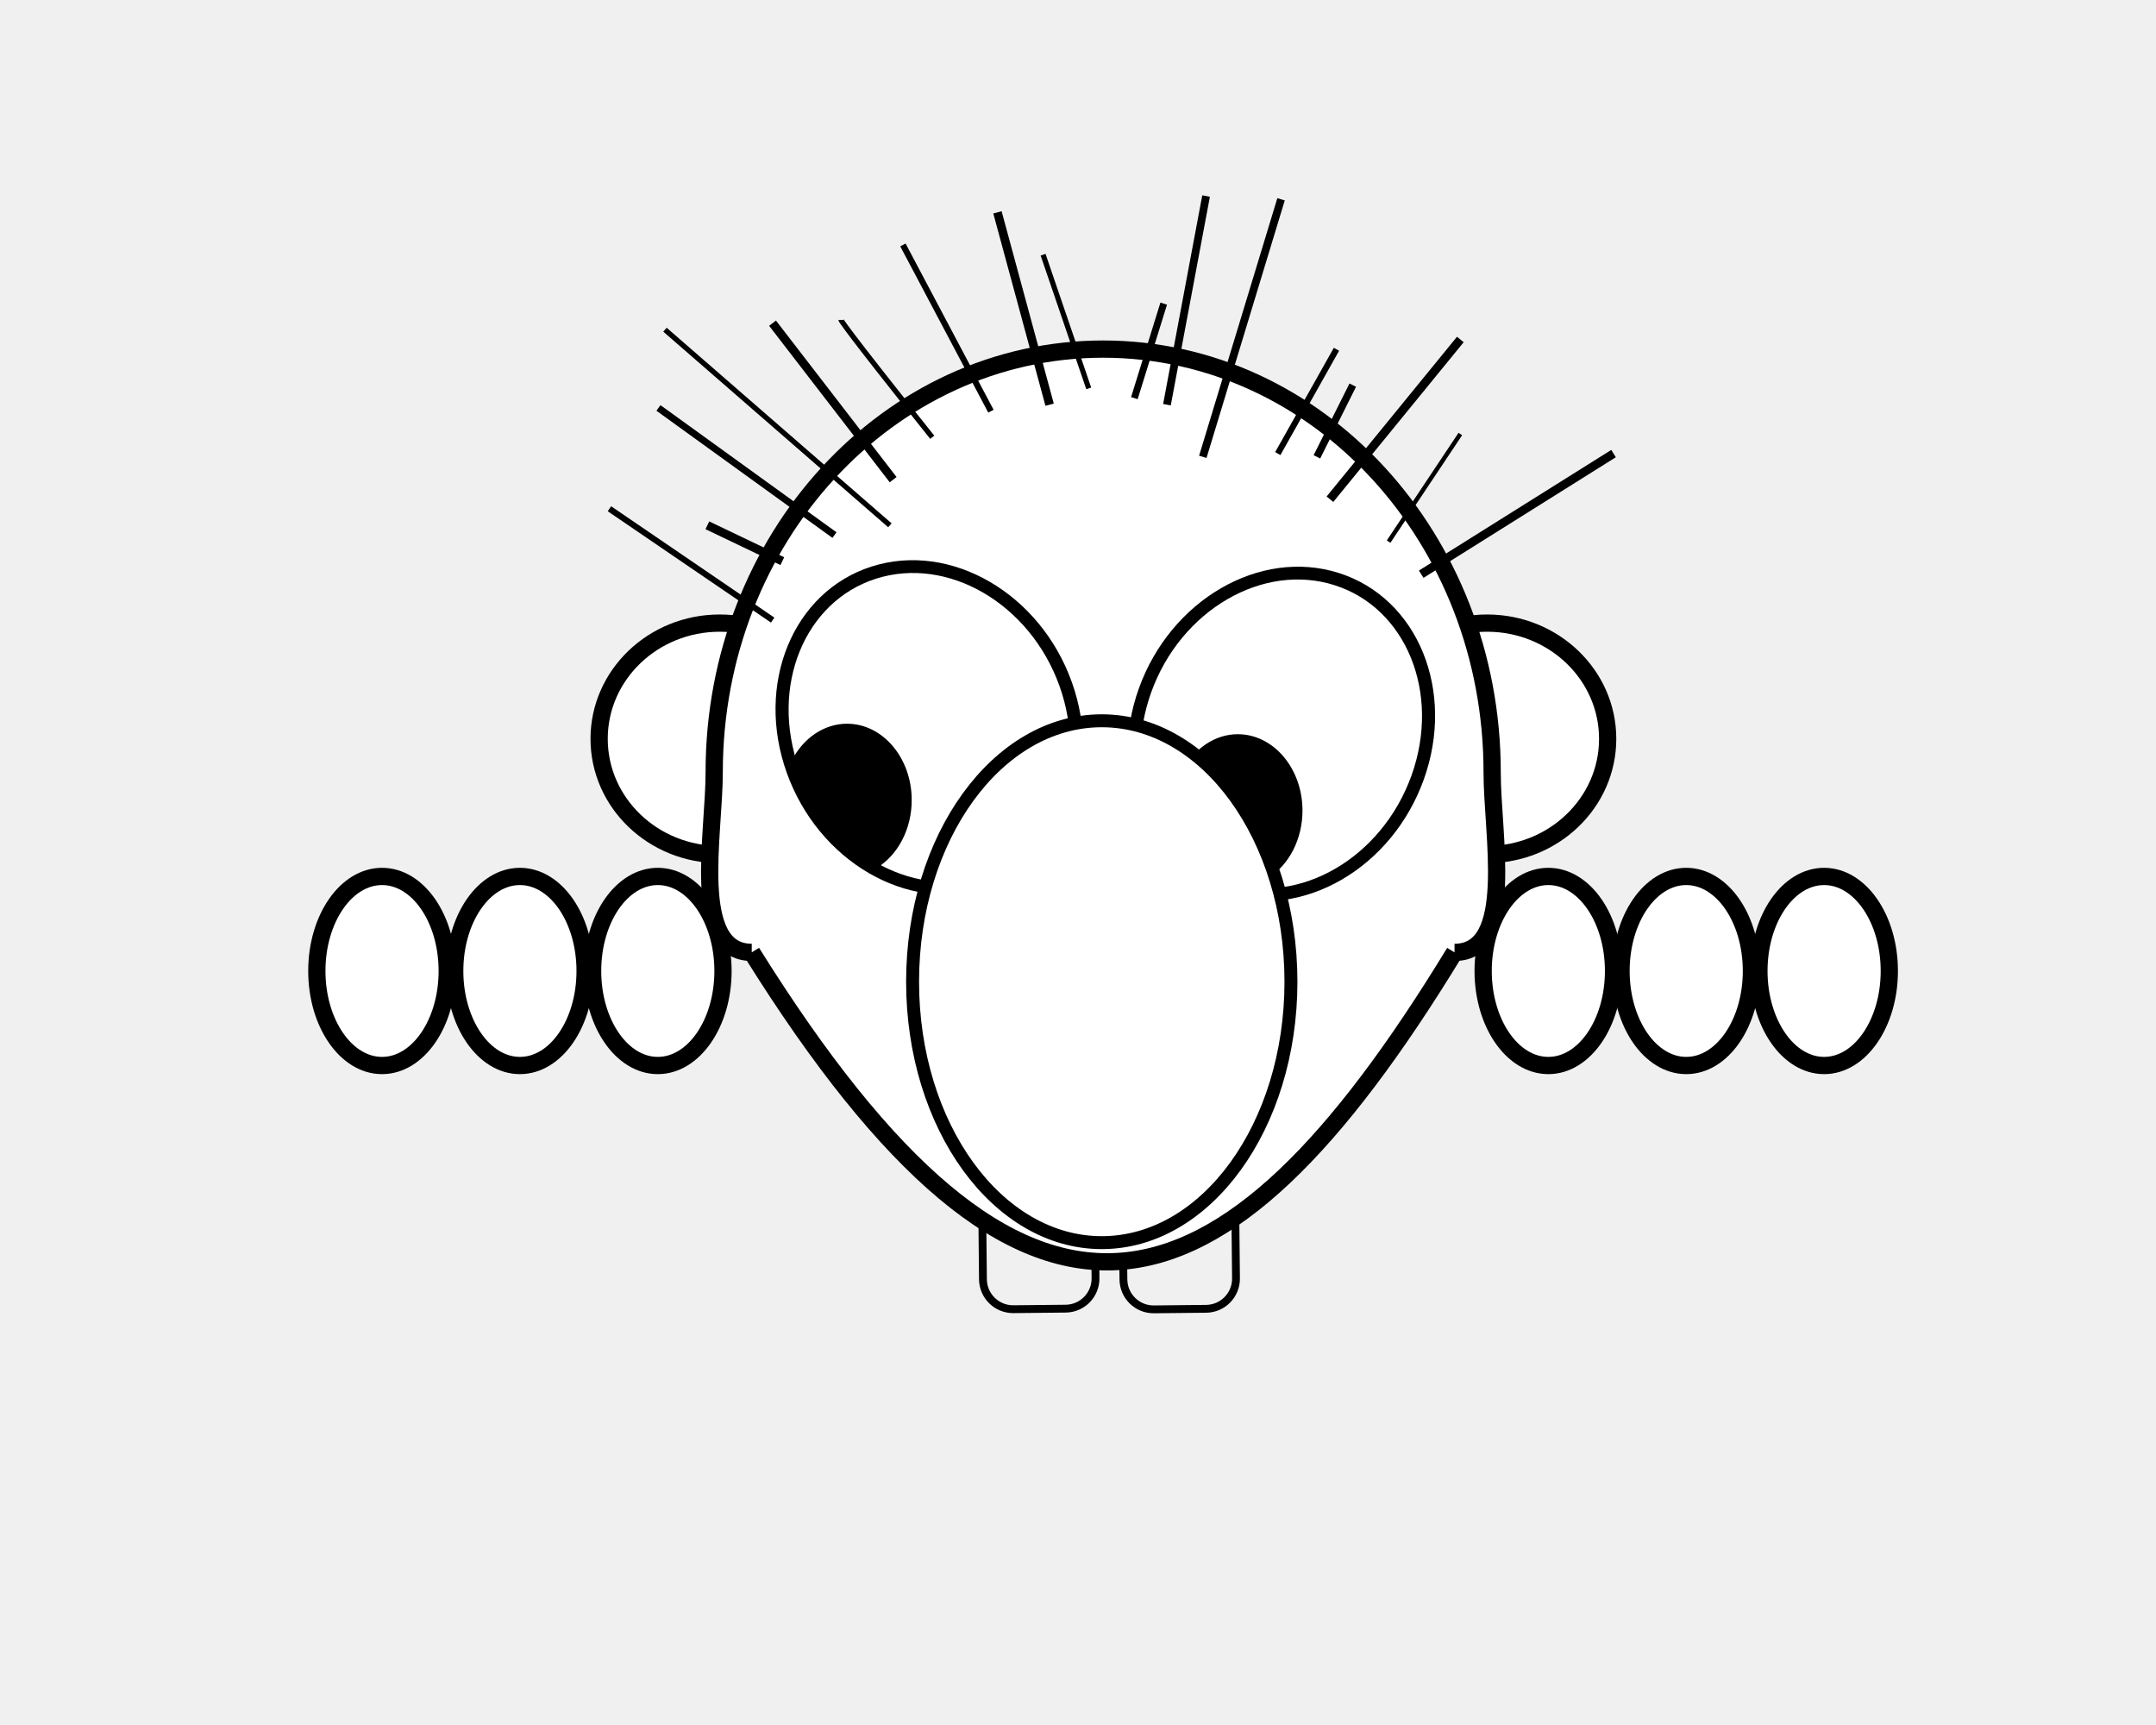
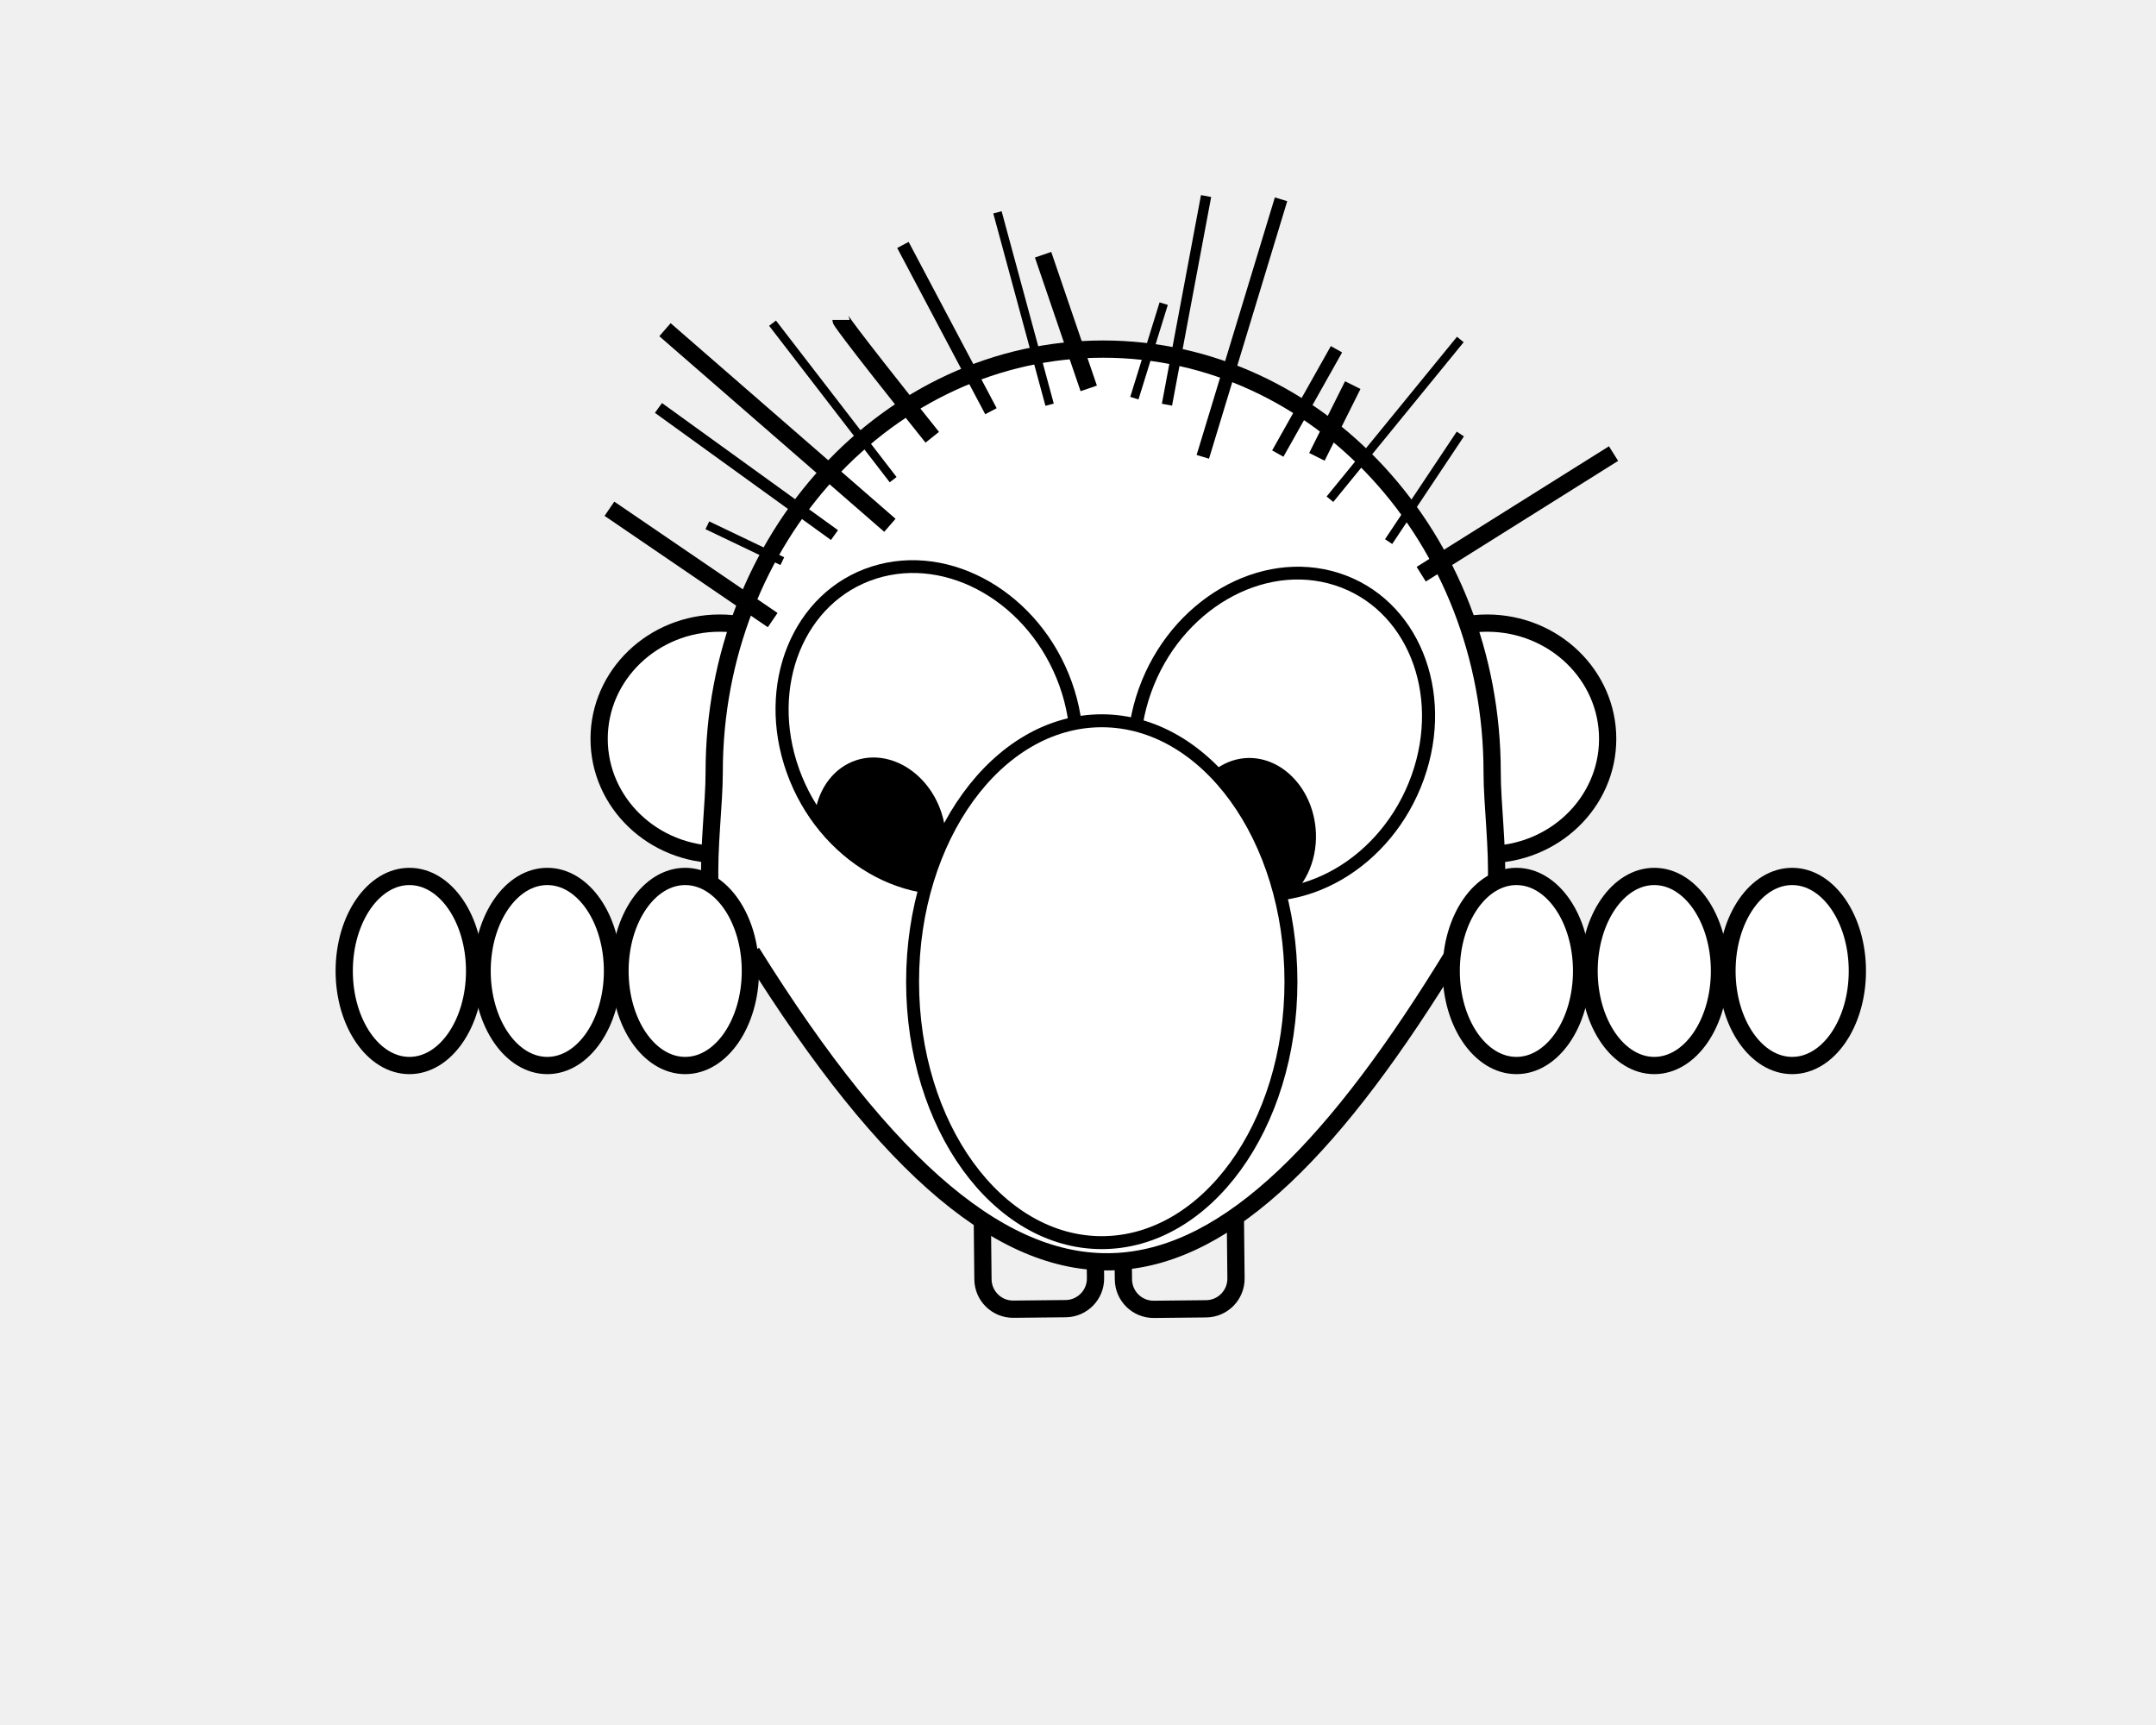
<svg xmlns="http://www.w3.org/2000/svg" width="250mm" height="200mm" viewBox="0 0 250 200" version="1.1" id="svg8">
  <defs id="defs2" />
  <g id="layer1" transform="translate(0,-97)">
-     <rect id="rect3793-8" width="13.054" height="15.058" x="127.736" y="235.114" style="fill:none;fill-opacity:1;stroke:#000000;stroke-width:0.909;stroke-miterlimit:4;stroke-dasharray:none;stroke-opacity:1" ry="3.496" transform="rotate(-0.5895)" />
-     <rect id="rect3793" width="13.054" height="15.058" x="111.448" y="234.928" style="fill:none;fill-opacity:1;stroke:#000000;stroke-width:0.909;stroke-miterlimit:4;stroke-dasharray:none;stroke-opacity:1" ry="3.496" transform="rotate(-0.5895)" />
+     <rect id="rect3793-8" width="13.054" height="15.058" x="127.736" y="235.114" style="fill:none;fill-opacity:1;stroke:#000000;stroke-width:2;stroke-miterlimit:4;stroke-dasharray:none;stroke-opacity:1" ry="3.496" transform="rotate(-0.5895)" />
+     <rect id="rect3793" width="13.054" height="15.058" x="111.448" y="234.928" style="fill:none;fill-opacity:1;stroke:#000000;stroke-width:2;stroke-miterlimit:4;stroke-dasharray:none;stroke-opacity:1" ry="3.496" transform="rotate(-0.5895)" />
    <ellipse ry="13.418" rx="13.985" cy="182.662" cx="172.433" id="ellipse4559" style="opacity:1;fill:#ffffff;fill-opacity:1;stroke:#000000;stroke-width:2;stroke-miterlimit:4;stroke-dasharray:none;stroke-opacity:1" />
    <ellipse style="opacity:1;fill:#ffffff;fill-opacity:1;stroke:#000000;stroke-width:2;stroke-miterlimit:4;stroke-dasharray:none;stroke-opacity:1" id="path4550" cx="83.457" cy="182.662" rx="13.985" ry="13.418" />
    <path style="opacity:1;fill:#ffffff;fill-opacity:1;stroke:#000000;stroke-width:2;stroke-miterlimit:4;stroke-dasharray:none;stroke-opacity:1" d="m 87.169,207.42 c 31.797,50.969 54.328,44.602 81.492,0 m 0,0 c 7.129,0 4.343,-13.67 4.362,-20.902 -5e-5,-27.086 -20.194,-49.043 -45.104,-49.043 -24.91,-4e-5 -45.104,21.957 -45.104,49.043 0.016,7.231 -2.774,20.902 4.354,20.902" id="path4554" />
    <ellipse style="fill:#ffffff;stroke:#000000;stroke-width:1.5;stroke-miterlimit:4;stroke-dasharray:none;stroke-opacity:1" id="ellipse4591" cx="-40.332" cy="-205.621" rx="16.593" ry="19.068" transform="matrix(-0.9528228,0.3035272,-0.3371582,-0.941448,0,0)" />
    <ellipse transform="matrix(0.9528228,0.3035272,0.3371582,-0.941448,0,0)" ry="19.068" rx="16.593" cy="-128.488" cx="201.4" id="ellipse4534" style="fill:#ffffff;stroke:#000000;stroke-width:1.5;stroke-miterlimit:4;stroke-dasharray:none;stroke-opacity:1" />
-     <ellipse style="opacity:1;fill:#ffffff;fill-opacity:1;stroke:#000000;stroke-width:2;stroke-miterlimit:4;stroke-dasharray:none;stroke-opacity:1" id="path4561" cx="60.287" cy="209.577" rx="7.56" ry="10.961" />
-     <ellipse ry="10.961" rx="7.56" cy="209.577" cx="76.276" id="ellipse4563" style="opacity:1;fill:#ffffff;fill-opacity:1;stroke:#000000;stroke-width:2;stroke-miterlimit:4;stroke-dasharray:none;stroke-opacity:1" />
-     <ellipse style="opacity:1;fill:#ffffff;fill-opacity:1;stroke:#000000;stroke-width:2;stroke-miterlimit:4;stroke-dasharray:none;stroke-opacity:1" id="ellipse4565" cx="44.299" cy="209.577" rx="7.56" ry="10.961" />
-     <ellipse ry="10.961" rx="7.56" cy="209.577" cx="195.527" id="ellipse4567" style="opacity:1;fill:#ffffff;fill-opacity:1;stroke:#000000;stroke-width:2;stroke-miterlimit:4;stroke-dasharray:none;stroke-opacity:1" />
-     <ellipse style="opacity:1;fill:#ffffff;fill-opacity:1;stroke:#000000;stroke-width:2;stroke-miterlimit:4;stroke-dasharray:none;stroke-opacity:1" id="ellipse4569" cx="211.516" cy="209.577" rx="7.56" ry="10.961" />
-     <ellipse ry="10.961" rx="7.56" cy="209.577" cx="179.539" id="ellipse4571" style="opacity:1;fill:#ffffff;fill-opacity:1;stroke:#000000;stroke-width:2;stroke-miterlimit:4;stroke-dasharray:none;stroke-opacity:1" />
-     <path style="fill:none;stroke:#000000;stroke-width:0.7;stroke-linecap:butt;stroke-linejoin:miter;stroke-miterlimit:4;stroke-dasharray:none;stroke-opacity:1" d="M 89.595,168.895 C 70.667,155.986 70.667,155.986 70.667,155.986" id="path4593" />
-     <path style="fill:none;stroke:#000000;stroke-width:0.6;stroke-linecap:butt;stroke-linejoin:miter;stroke-miterlimit:4;stroke-dasharray:none;stroke-opacity:1" d="M 103.188,157.905 C 77.107,135.226 77.107,135.226 77.107,135.226" id="path4595" />
-     <path style="fill:none;stroke:#000000;stroke-width:0.6;stroke-linecap:butt;stroke-linejoin:miter;stroke-miterlimit:4;stroke-dasharray:none;stroke-opacity:1" d="M 108.101,147.699 C 97.518,134.47 97.518,134.092 97.518,134.092" id="path4597" />
+     <ellipse style="opacity:1;fill:#ffffff;fill-opacity:1;stroke:#000000;stroke-width:2;stroke-miterlimit:4;stroke-dasharray:none;stroke-opacity:1" id="path4561" cx="63.462" cy="209.577" rx="7.56" ry="10.961" />
+     <ellipse ry="10.961" rx="7.56" cy="209.577" cx="79.451" id="ellipse4563" style="opacity:1;fill:#ffffff;fill-opacity:1;stroke:#000000;stroke-width:2;stroke-miterlimit:4;stroke-dasharray:none;stroke-opacity:1" />
+     <ellipse style="opacity:1;fill:#ffffff;fill-opacity:1;stroke:#000000;stroke-width:2;stroke-miterlimit:4;stroke-dasharray:none;stroke-opacity:1" id="ellipse4565" cx="47.474" cy="209.577" rx="7.56" ry="10.961" />
+     <ellipse ry="10.961" rx="7.56" cy="209.577" cx="191.823" id="ellipse4567" style="opacity:1;fill:#ffffff;fill-opacity:1;stroke:#000000;stroke-width:2;stroke-miterlimit:4;stroke-dasharray:none;stroke-opacity:1" />
+     <ellipse style="opacity:1;fill:#ffffff;fill-opacity:1;stroke:#000000;stroke-width:2;stroke-miterlimit:4;stroke-dasharray:none;stroke-opacity:1" id="ellipse4569" cx="207.811" cy="209.577" rx="7.56" ry="10.961" />
+     <ellipse ry="10.961" rx="7.56" cy="209.577" cx="175.835" id="ellipse4571" style="opacity:1;fill:#ffffff;fill-opacity:1;stroke:#000000;stroke-width:2;stroke-miterlimit:4;stroke-dasharray:none;stroke-opacity:1" />
+     <path style="fill:none;stroke:#000000;stroke-width:2;stroke-linecap:butt;stroke-linejoin:miter;stroke-miterlimit:4;stroke-dasharray:none;stroke-opacity:1" d="M 89.595,168.895 C 70.667,155.986 70.667,155.986 70.667,155.986" id="path4593" />
+     <path style="fill:none;stroke:#000000;stroke-width:2;stroke-linecap:butt;stroke-linejoin:miter;stroke-miterlimit:4;stroke-dasharray:none;stroke-opacity:1" d="M 103.188,157.905 C 77.107,135.226 77.107,135.226 77.107,135.226" id="path4595" />
+     <path style="fill:none;stroke:#000000;stroke-width:2;stroke-linecap:butt;stroke-linejoin:miter;stroke-miterlimit:4;stroke-dasharray:none;stroke-opacity:1" d="M 108.101,147.699 C 97.518,134.47 97.518,134.092 97.518,134.092" id="path4597" />
    <path style="fill:none;stroke:#000000;stroke-width:1;stroke-linecap:butt;stroke-linejoin:miter;stroke-miterlimit:4;stroke-dasharray:none;stroke-opacity:1" d="m 121.708,143.92 c -6.048,-22.301 -6.048,-22.301 -6.048,-22.301" id="path4599" />
-     <path style="fill:none;stroke:#000000;stroke-width:0.9;stroke-linecap:butt;stroke-linejoin:miter;stroke-miterlimit:4;stroke-dasharray:none;stroke-opacity:1" d="m 139.473,149.967 c 9.071,-29.86 9.071,-29.86 9.071,-29.86" id="path4603" />
+     <path style="fill:none;stroke:#000000;stroke-width:1.5;stroke-linecap:butt;stroke-linejoin:miter;stroke-miterlimit:4;stroke-dasharray:none;stroke-opacity:1" d="m 139.473,149.967 c 9.071,-29.86 9.071,-29.86 9.071,-29.86" id="path4603" />
    <path style="fill:none;stroke:#000000;stroke-width:1;stroke-linecap:butt;stroke-linejoin:miter;stroke-miterlimit:4;stroke-dasharray:none;stroke-opacity:1" d="m 154.214,154.881 c 15.119,-18.521 15.119,-18.521 15.119,-18.521" id="path4605" />
-     <path style="fill:none;stroke:#000000;stroke-width:1;stroke-linecap:butt;stroke-linejoin:miter;stroke-miterlimit:4;stroke-dasharray:none;stroke-opacity:1" d="m 164.798,163.574 c 22.301,-13.985 22.301,-13.985 22.301,-13.985" id="path4607" />
-     <path style="fill:none;stroke:#000000;stroke-width:0.7;stroke-linecap:butt;stroke-linejoin:miter;stroke-miterlimit:4;stroke-dasharray:none;stroke-opacity:1" d="m 148.167,149.589 c 6.804,-12.095 6.804,-12.095 6.804,-12.095" id="path4609" />
+     <path style="fill:none;stroke:#000000;stroke-width:2;stroke-linecap:butt;stroke-linejoin:miter;stroke-miterlimit:4;stroke-dasharray:none;stroke-opacity:1" d="m 164.798,163.574 c 22.301,-13.985 22.301,-13.985 22.301,-13.985" id="path4607" />
+     <path style="fill:none;stroke:#000000;stroke-width:1.5;stroke-linecap:butt;stroke-linejoin:miter;stroke-miterlimit:4;stroke-dasharray:none;stroke-opacity:1" d="m 148.167,149.589 c 6.804,-12.095 6.804,-12.095 6.804,-12.095" id="path4609" />
    <path style="fill:none;stroke:#000000;stroke-width:0.265px;stroke-linecap:butt;stroke-linejoin:miter;stroke-opacity:1" d="m 108.101,147.699 v 0 0" id="path4611" />
    <path style="fill:none;stroke:#000000;stroke-width:1;stroke-linecap:butt;stroke-linejoin:miter;stroke-miterlimit:4;stroke-dasharray:none;stroke-opacity:1" d="M 103.565,152.613 C 89.58,134.47 89.58,134.47 89.58,134.47" id="path4615" />
-     <path style="fill:none;stroke:#000000;stroke-width:0.7;stroke-linecap:butt;stroke-linejoin:miter;stroke-miterlimit:4;stroke-dasharray:none;stroke-opacity:1" d="M 114.905,144.676 C 104.699,125.399 104.699,125.399 104.699,125.399" id="path4619" />
-     <path style="fill:none;stroke:#000000;stroke-width:0.8;stroke-linecap:butt;stroke-linejoin:miter;stroke-miterlimit:4;stroke-dasharray:none;stroke-opacity:1" d="m 131.536,143.164 c 3.402,-10.961 3.402,-10.961 3.402,-10.961" id="path4621" />
-     <path style="fill:none;stroke:#000000;stroke-width:0.85;stroke-linecap:butt;stroke-linejoin:miter;stroke-miterlimit:4;stroke-dasharray:none;stroke-opacity:1" d="m 152.702,149.967 c 4.158,-8.315 4.158,-8.315 4.158,-8.315" id="path4623" />
-     <path style="fill:none;stroke:#000000;stroke-width:0.5;stroke-linecap:butt;stroke-linejoin:miter;stroke-miterlimit:4;stroke-dasharray:none;stroke-opacity:1" d="m 161.018,159.795 c 8.315,-12.473 8.315,-12.473 8.315,-12.473" id="path4627" />
-     <path style="fill:none;stroke:#000000;stroke-width:0.6;stroke-linecap:butt;stroke-linejoin:miter;stroke-miterlimit:4;stroke-dasharray:none;stroke-opacity:1" d="m 126.244,142.03 c -5.292,-15.497 -5.292,-15.497 -5.292,-15.497" id="path4629" />
-     <path style="fill:none;stroke:#000000;stroke-width:0.9;stroke-linecap:butt;stroke-linejoin:miter;stroke-miterlimit:4;stroke-dasharray:none;stroke-opacity:1" d="m 135.315,143.92 c 4.536,-24.19 4.536,-24.19 4.536,-24.19" id="path4631" />
+     <path style="fill:none;stroke:#000000;stroke-width:1.5;stroke-linecap:butt;stroke-linejoin:miter;stroke-miterlimit:4;stroke-dasharray:none;stroke-opacity:1" d="M 114.905,144.676 C 104.699,125.399 104.699,125.399 104.699,125.399" id="path4619" />
+     <path style="fill:none;stroke:#000000;stroke-width:1;stroke-linecap:butt;stroke-linejoin:miter;stroke-miterlimit:4;stroke-dasharray:none;stroke-opacity:1" d="m 131.536,143.164 c 3.402,-10.961 3.402,-10.961 3.402,-10.961" id="path4621" />
+     <path style="fill:none;stroke:#000000;stroke-width:2;stroke-linecap:butt;stroke-linejoin:miter;stroke-miterlimit:4;stroke-dasharray:none;stroke-opacity:1" d="m 152.702,149.967 c 4.158,-8.315 4.158,-8.315 4.158,-8.315" id="path4623" />
+     <path style="fill:none;stroke:#000000;stroke-width:1;stroke-linecap:butt;stroke-linejoin:miter;stroke-miterlimit:4;stroke-dasharray:none;stroke-opacity:1" d="m 161.018,159.795 c 8.315,-12.473 8.315,-12.473 8.315,-12.473" id="path4627" />
+     <path style="fill:none;stroke:#000000;stroke-width:2;stroke-linecap:butt;stroke-linejoin:miter;stroke-miterlimit:4;stroke-dasharray:none;stroke-opacity:1" d="m 126.244,142.03 c -5.292,-15.497 -5.292,-15.497 -5.292,-15.497" id="path4629" />
+     <path style="fill:none;stroke:#000000;stroke-width:1.2;stroke-linecap:butt;stroke-linejoin:miter;stroke-miterlimit:4;stroke-dasharray:none;stroke-opacity:1" d="m 135.315,143.92 c 4.536,-24.19 4.536,-24.19 4.536,-24.19" id="path4631" />
    <path style="fill:none;stroke:#000000;stroke-width:1;stroke-linecap:butt;stroke-linejoin:miter;stroke-miterlimit:4;stroke-dasharray:none;stroke-opacity:1" d="m 90.714,162.062 c -8.693,-4.158 -8.693,-4.158 -8.693,-4.158" id="path4635" />
-     <path style="fill:none;stroke:#000000;stroke-width:0.8;stroke-linecap:butt;stroke-linejoin:miter;stroke-miterlimit:4;stroke-dasharray:none;stroke-opacity:1" d="M 96.762,159.039 C 76.351,144.298 76.351,144.298 76.351,144.298" id="path4637" />
-     <path style="opacity:1;fill:#000000;fill-opacity:1;stroke:#000000;stroke-width:0.213;stroke-opacity:1" d="m 143.527,182.231 a 7.397,8.753 0 0 0 -6.326,4.239 19.105,16.551 64.103 0 0 0.28,0.904 19.105,16.551 64.103 0 0 9.472,11.364 7.397,8.753 0 0 0 3.971,-7.753 7.397,8.753 0 0 0 -7.397,-8.753 z" id="ellipse4639-3-4" />
+     <path style="fill:none;stroke:#000000;stroke-width:1.4;stroke-linecap:butt;stroke-linejoin:miter;stroke-miterlimit:4;stroke-dasharray:none;stroke-opacity:1" d="M 96.762,159.039 C 76.351,144.298 76.351,144.298 76.351,144.298" id="path4637" />
+     <path style="opacity:1;fill:#000000;fill-opacity:1;stroke:#000000;stroke-width:0.213;stroke-opacity:1" d="m 144.302,185.013 a 8.753,7.397 84.901 0 0 -5.924,4.784 19.105,16.551 59.003 0 0 0.359,0.875 19.105,16.551 59.003 0 0 10.445,10.477 8.753,7.397 84.901 0 0 3.266,-8.075 8.753,7.397 84.901 0 0 -8.146,-8.061 z" id="ellipse4639-3-4" />
+     <path style="opacity:1;fill:#000000;fill-opacity:1;stroke:#000000;stroke-width:0.213;stroke-opacity:1" d="m 99.306,185.248 a 8.753,7.397 71.82 0 0 -4.688,6.001 19.105,16.551 45.923 0 0 0.548,0.771 19.105,16.551 45.923 0 0 12.545,7.842 8.753,7.397 71.82 0 0 1.354,-8.605 8.753,7.397 71.82 0 0 -9.759,-6.009 z" id="ellipse4639-3" />
    <ellipse style="fill:#ffffff;fill-opacity:1;stroke:#000000;stroke-width:1.5;stroke-miterlimit:4;stroke-dasharray:none;stroke-opacity:1" id="path4536" cx="127.756" cy="210.821" rx="21.937" ry="30.253" />
-     <path style="opacity:1;fill:#000000;fill-opacity:1;stroke:#000000;stroke-width:0.213;stroke-opacity:1" d="m 98.215,181.015 a 7.397,8.753 0 0 0 -6.326,4.239 19.105,16.551 64.103 0 0 0.28,0.904 19.105,16.551 64.103 0 0 9.472,11.364 7.397,8.753 0 0 0 3.971,-7.753 7.397,8.753 0 0 0 -7.397,-8.753 z" id="ellipse4639-3" />
  </g>
</svg>
